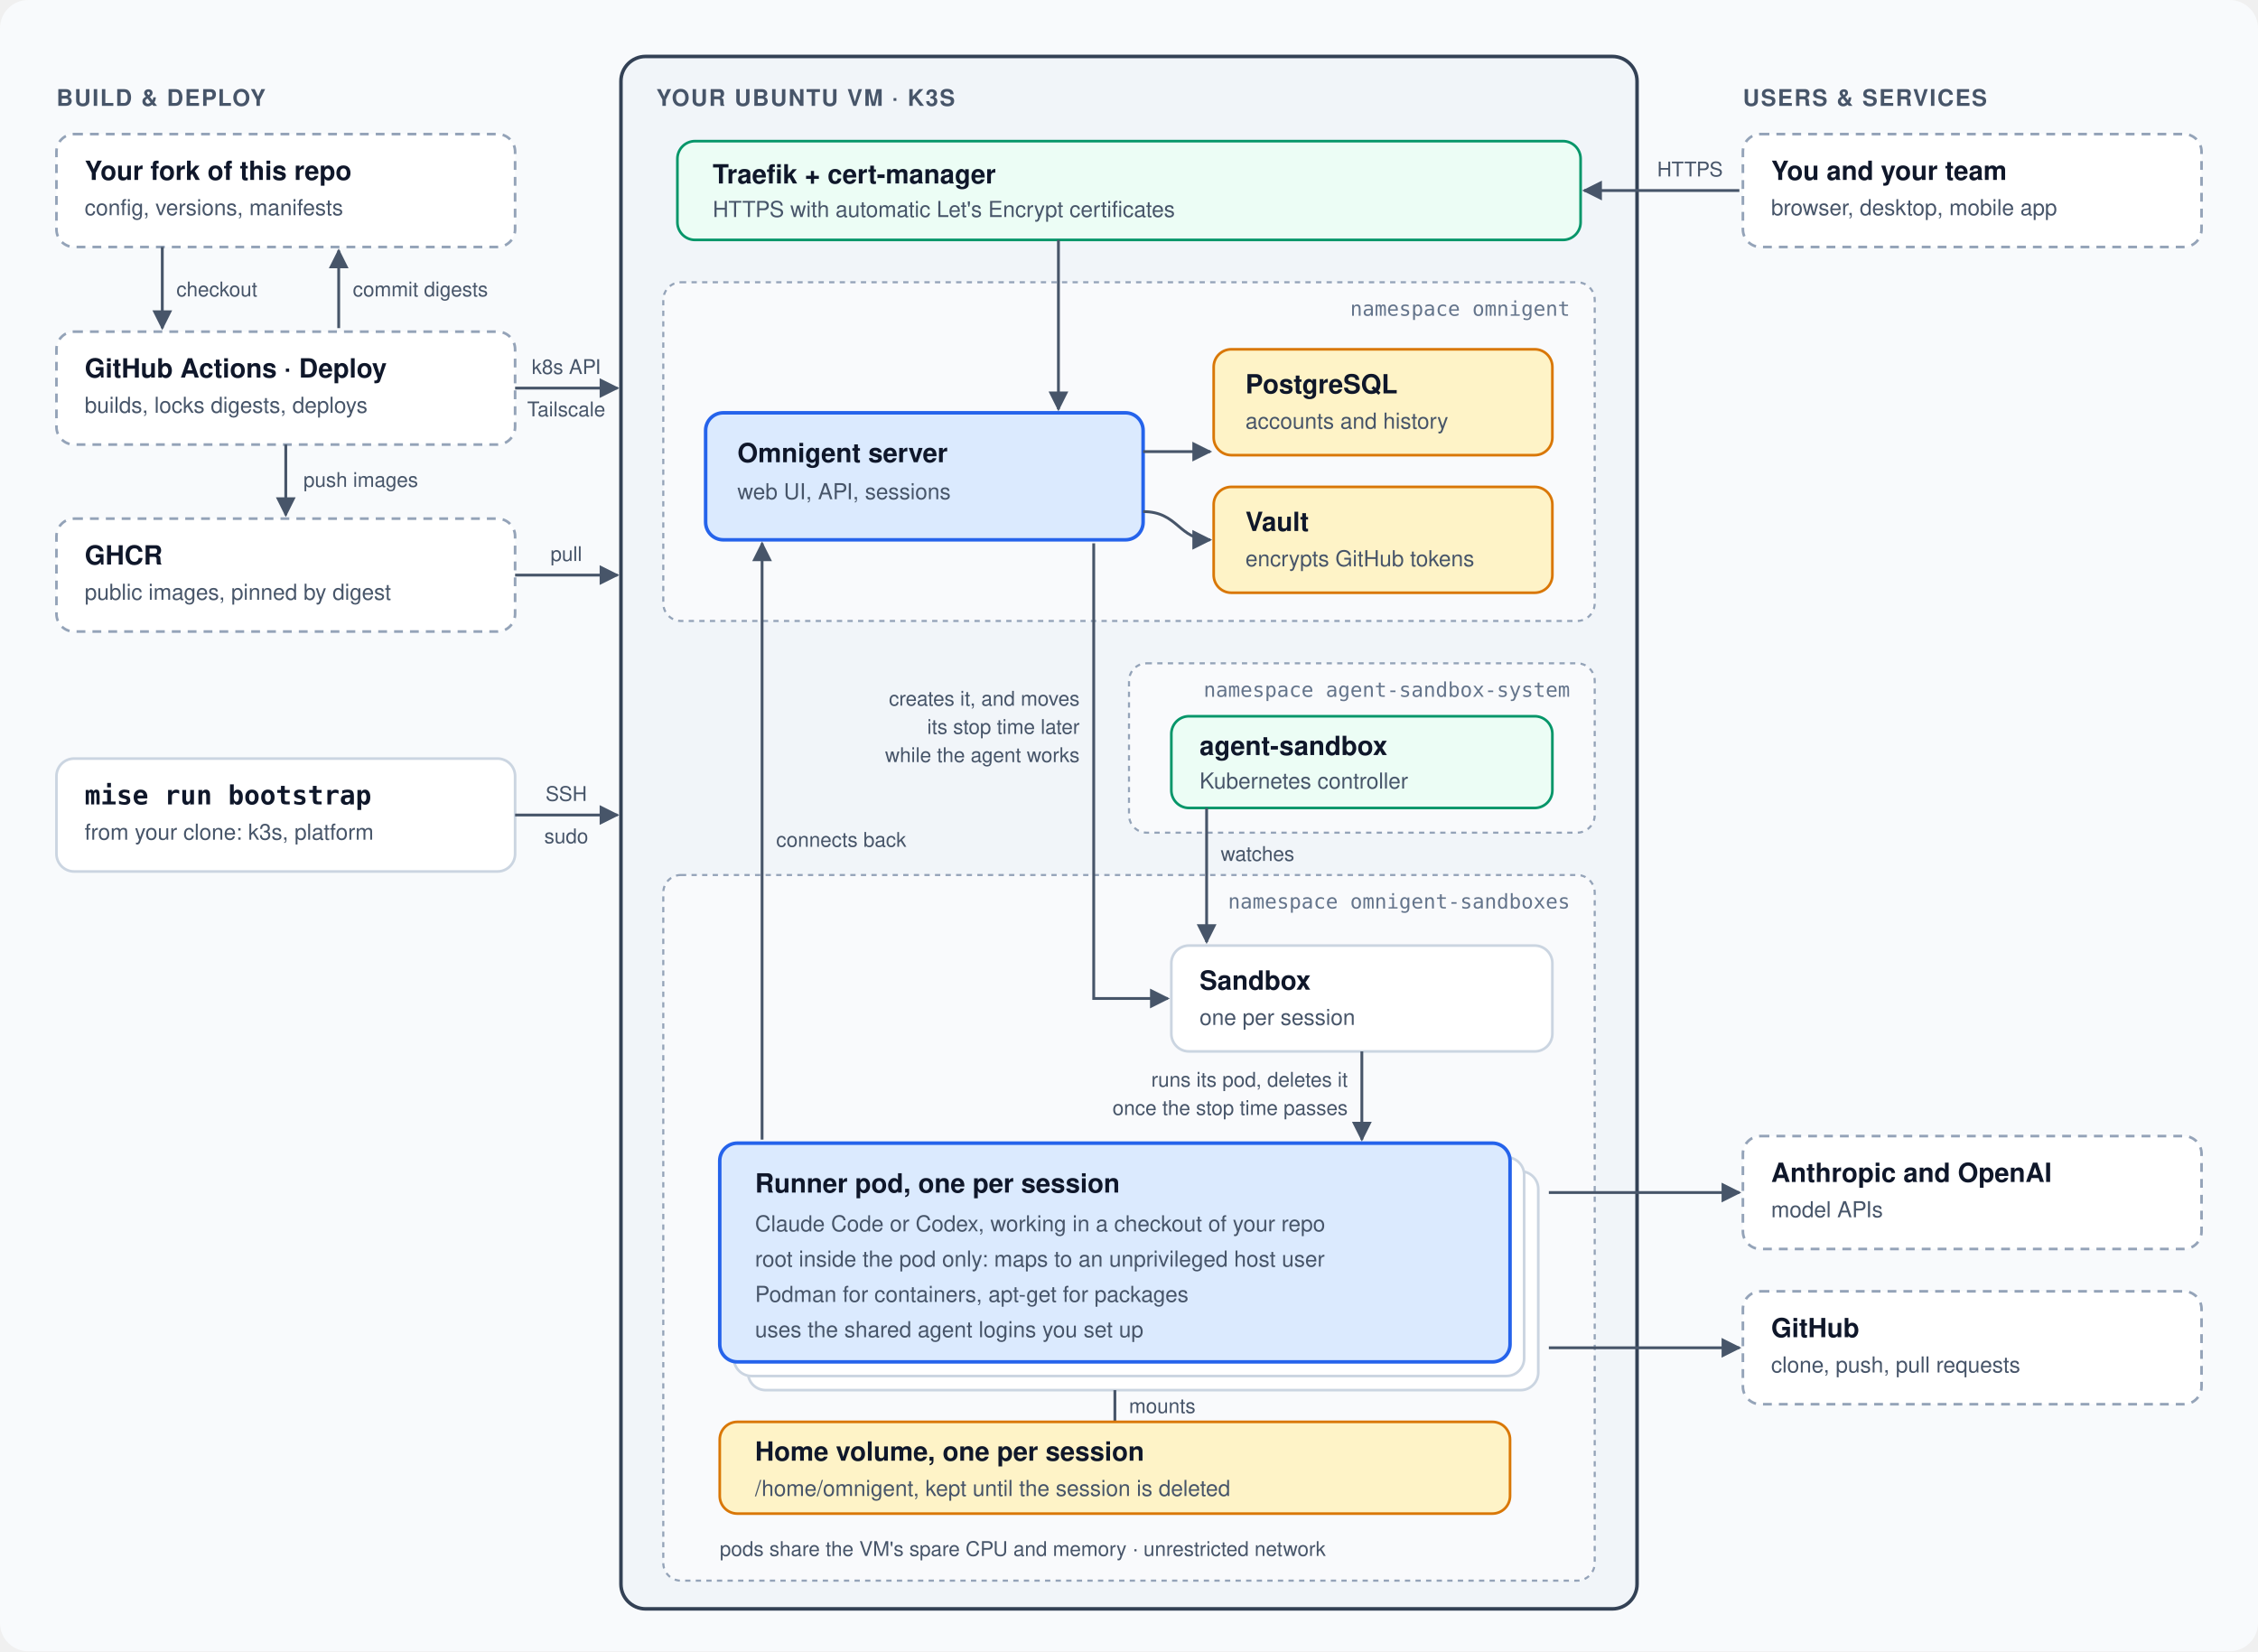
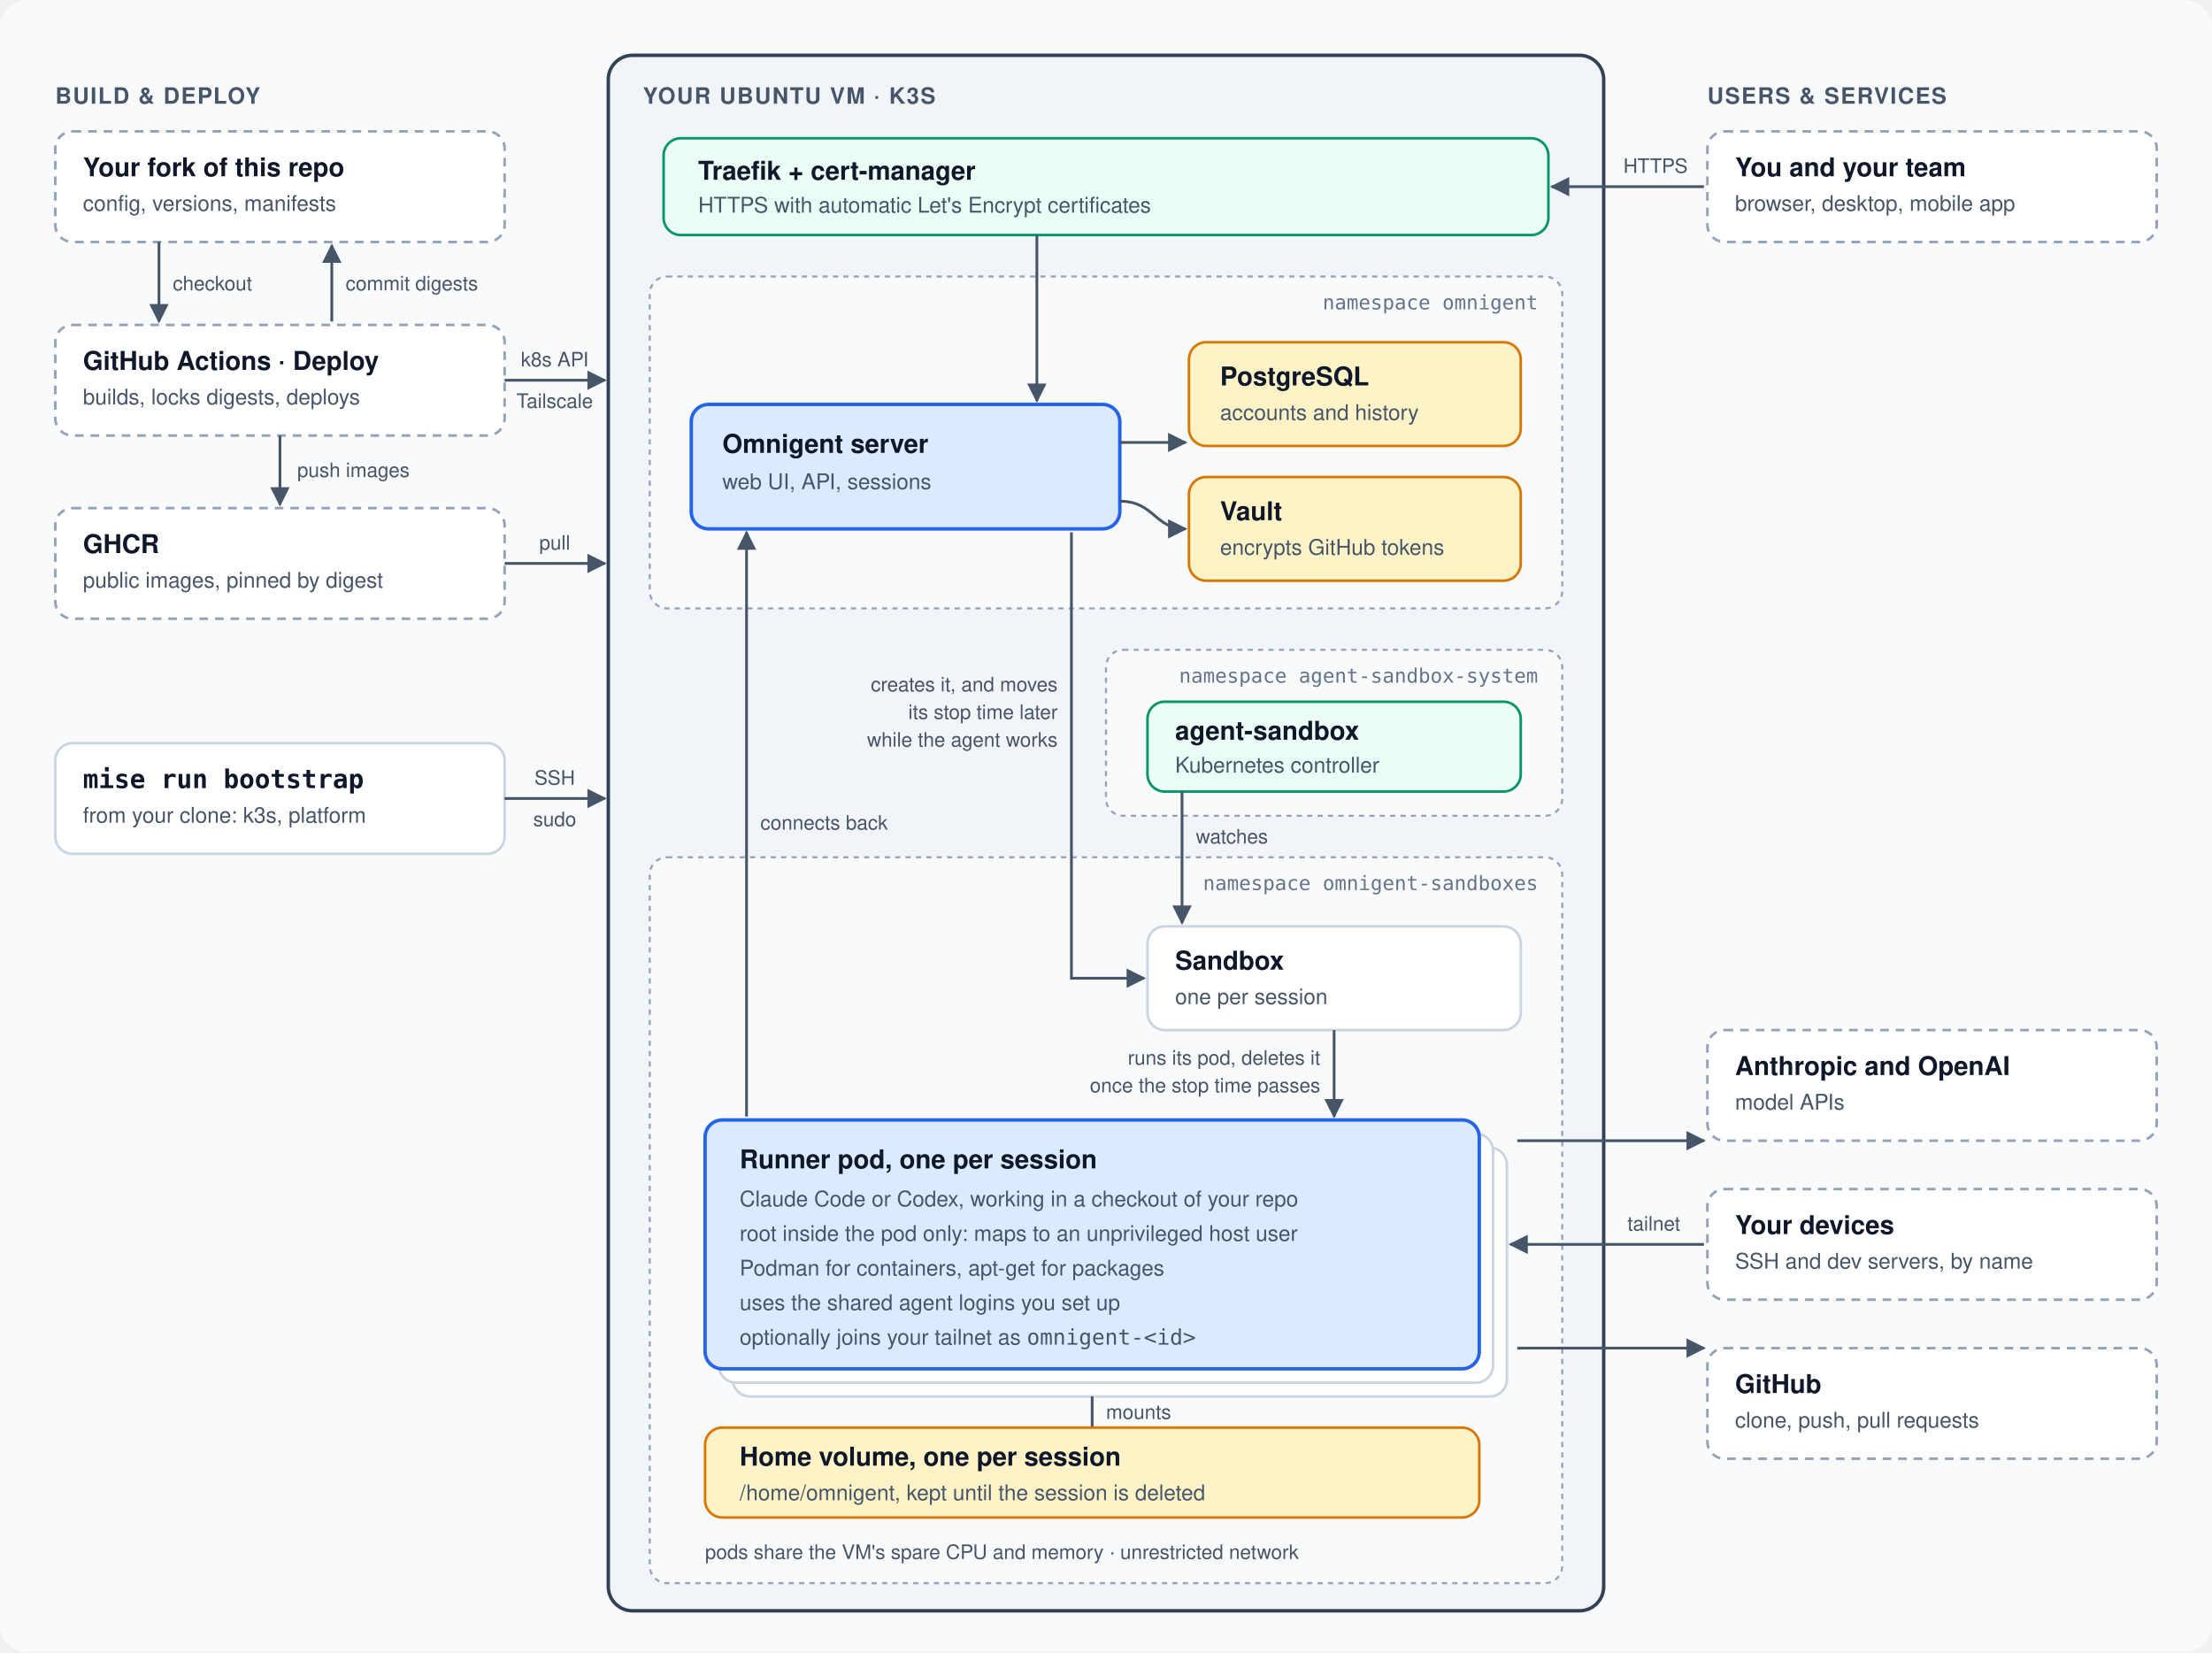
- <svg xmlns="http://www.w3.org/2000/svg" viewBox="0 40 1280 936" width="1280" height="936" role="img" aria-labelledby="t d">
+ <svg xmlns="http://www.w3.org/2000/svg" viewBox="0 40 1280 956" width="1280" height="956" role="img" aria-labelledby="t d">
  <style>
    .bg { fill: #f8fafc; }
    .card { fill: #ffffff; stroke: #cbd5e1; stroke-width: 1.5; }
    .ext { fill: #ffffff; stroke: #94a3b8; stroke-width: 1.5; stroke-dasharray: 5 4; }
    .vm { fill: #f1f5f9; stroke: #334155; stroke-width: 2; }
    .ns { fill: #ffffff; fill-opacity: .55; stroke: #94a3b8; stroke-width: 1.2; stroke-dasharray: 3 3; }
    .accent { fill: #dbeafe; stroke: #2563eb; stroke-width: 2; }
    .store { fill: #fef3c7; stroke: #d97706; stroke-width: 1.5; }
    .edge { fill: #ecfdf5; stroke: #059669; stroke-width: 1.5; }
    .line { fill: none; stroke: #475569; stroke-width: 1.6; }
    .head { fill: #475569; }
    text { font-family: -apple-system, BlinkMacSystemFont, "Segoe UI", Helvetica, Arial, sans-serif; fill: #0f172a; }
    .h { font-size: 13px; font-weight: 700; letter-spacing: .06em; fill: #475569; }
    .title { font-size: 15px; font-weight: 650; }
    .sub { font-size: 12.5px; fill: #475569; }
    .lbl { font-size: 11.5px; fill: #475569; }
    .nslbl { font-size: 11.5px; fill: #64748b; font-family: ui-monospace, SFMono-Regular, Menlo, monospace; }
    .mono { font-family: ui-monospace, SFMono-Regular, Menlo, monospace; }
    @media (prefers-color-scheme: dark) {
      .bg { fill: #0f172a; }
      .card, .ext { fill: #1e293b; stroke: #475569; }
      .vm { fill: #111c2e; stroke: #94a3b8; }
      .ns { fill: #1e293b; fill-opacity: .45; stroke: #475569; }
      .accent { fill: #1e3a8a; stroke: #60a5fa; }
      .store { fill: #422006; stroke: #f59e0b; }
      .edge { fill: #052e2b; stroke: #34d399; }
      .line { stroke: #94a3b8; }
      .head { fill: #94a3b8; }
      text { fill: #e2e8f0; }
      .h, .sub, .lbl { fill: #94a3b8; }
      .nslbl { fill: #94a3b8; }
    }
  </style>
  <defs>
    <marker id="a" viewBox="0 0 10 10" refX="9" refY="5" markerWidth="7" markerHeight="7" orient="auto-start-reverse">
      <path class="head" d="M0 0 L10 5 L0 10 z" />
    </marker>
  </defs>
-   <rect class="bg" y="40" width="1280" height="936" rx="16" />
+   <rect class="bg" y="40" width="1280" height="956" rx="16" />
  <text class="h" x="32" y="100">BUILD &amp; DEPLOY</text>
  <rect class="ext" x="32" y="116" width="260" height="64" rx="10" />
  <text class="title" x="48" y="142">Your fork of this repo</text>
  <text class="sub" x="48" y="162">config, versions, manifests</text>
  <rect class="ext" x="32" y="228" width="260" height="64" rx="10" />
  <text class="title" x="48" y="254">GitHub Actions · Deploy</text>
  <text class="sub" x="48" y="274">builds, locks digests, deploys</text>
  <rect class="ext" x="32" y="334" width="260" height="64" rx="10" />
  <text class="title" x="48" y="360">GHCR</text>
  <text class="sub" x="48" y="380">public images, pinned by digest</text>
  <rect class="card" x="32" y="470" width="260" height="64" rx="10" />
  <text class="title mono" x="48" y="496">mise run bootstrap</text>
  <text class="sub" x="48" y="516">from your clone: k3s, platform</text>
  <path class="line" d="M92 180 V226" marker-end="url(#a)" />
  <text class="lbl" x="100" y="208">checkout</text>
  <path class="line" d="M192 226 V182" marker-end="url(#a)" />
  <text class="lbl" x="200" y="208">commit digests</text>
  <path class="line" d="M162 292 V332" marker-end="url(#a)" />
  <text class="lbl" x="172" y="316">push images</text>
  <path class="line" d="M292 366 H350" marker-end="url(#a)" />
  <text class="lbl" x="321" y="358" text-anchor="middle">pull</text>
  <path class="line" d="M292 502 H350" marker-end="url(#a)" />
  <text class="lbl" x="321" y="494" text-anchor="middle">SSH</text>
  <text class="lbl" x="321" y="518" text-anchor="middle">sudo</text>
  <path class="line" d="M292 260 H350" marker-end="url(#a)" />
  <text class="lbl" x="321" y="252" text-anchor="middle">k8s API</text>
  <text class="lbl" x="321" y="276" text-anchor="middle">Tailscale</text>
-   <rect class="vm" x="352" y="72" width="576" height="880" rx="14" />
+   <rect class="vm" x="352" y="72" width="576" height="900" rx="14" />
  <text class="h" x="372" y="100">YOUR UBUNTU VM · K3S</text>
  <rect class="edge" x="384" y="120" width="512" height="56" rx="10" />
  <text class="title" x="404" y="144">Traefik + cert-manager</text>
  <text class="sub" x="404" y="163">HTTPS with automatic Let's Encrypt certificates</text>
  <rect class="ns" x="376" y="200" width="528" height="192" rx="10" />
  <text class="nslbl" x="890" y="219" text-anchor="end">namespace omnigent</text>
  <rect class="accent" x="400" y="274" width="248" height="72" rx="10" />
  <text class="title" x="418" y="302">Omnigent server</text>
  <text class="sub" x="418" y="323">web UI, API, sessions</text>
  <rect class="store" x="688" y="238" width="192" height="60" rx="10" />
  <text class="title" x="706" y="263">PostgreSQL</text>
  <text class="sub" x="706" y="283">accounts and history</text>
  <rect class="store" x="688" y="316" width="192" height="60" rx="10" />
  <text class="title" x="706" y="341">Vault</text>
  <text class="sub" x="706" y="361">encrypts GitHub tokens</text>
  <path class="line" d="M648 296 H686" marker-end="url(#a)" />
  <path class="line" d="M648 330 C668 330 668 346 686 346" marker-end="url(#a)" />
  <path class="line" d="M600 176 V272" marker-end="url(#a)" />
  <rect class="ns" x="640" y="416" width="264" height="96" rx="10" />
  <text class="nslbl" x="890" y="435" text-anchor="end">namespace agent-sandbox-system</text>
  <rect class="edge" x="664" y="446" width="216" height="52" rx="10" />
  <text class="title" x="680" y="468">agent-sandbox</text>
  <text class="sub" x="680" y="487">Kubernetes controller</text>
-   <rect class="ns" x="376" y="536" width="528" height="400" rx="10" />
+   <rect class="ns" x="376" y="536" width="528" height="420" rx="10" />
  <text class="nslbl" x="890" y="555" text-anchor="end">namespace omnigent-sandboxes</text>
  <rect class="card" x="664" y="576" width="216" height="60" rx="10" />
  <text class="title" x="680" y="601">Sandbox</text>
  <text class="sub" x="680" y="621">one per session</text>
  <path class="line" d="M620 348 V606 H662" marker-end="url(#a)" />
  <text class="lbl" x="612" y="440" text-anchor="end">creates it, and moves</text>
  <text class="lbl" x="612" y="456" text-anchor="end">its stop time later</text>
  <text class="lbl" x="612" y="472" text-anchor="end">while the agent works</text>
  <path class="line" d="M684 498 V574" marker-end="url(#a)" />
  <text class="lbl" x="692" y="528">watches</text>
  <path class="line" d="M772 636 V686" marker-end="url(#a)" />
  <text class="lbl" x="764" y="656" text-anchor="end">runs its pod, deletes it</text>
  <text class="lbl" x="764" y="672" text-anchor="end">once the stop time passes</text>
-   <rect class="card" x="424" y="704" width="448" height="124" rx="10" />
-   <rect class="card" x="416" y="696" width="448" height="124" rx="10" />
-   <rect class="accent" x="408" y="688" width="448" height="124" rx="10" />
+   <rect class="card" x="424" y="704" width="448" height="144" rx="10" />
+   <rect class="card" x="416" y="696" width="448" height="144" rx="10" />
+   <rect class="accent" x="408" y="688" width="448" height="144" rx="10" />
  <text class="title" x="428" y="716">Runner pod, one per session</text>
  <text class="sub" x="428" y="738">Claude Code or Codex, working in a checkout of your repo</text>
  <text class="sub" x="428" y="758">root inside the pod only: maps to an unprivileged host user</text>
  <text class="sub" x="428" y="778">Podman for containers, apt-get for packages</text>
  <text class="sub" x="428" y="798">uses the shared agent logins you set up</text>
+   <text class="sub" x="428" y="818">optionally joins your tailnet as <tspan class="mono">omnigent-&lt;id&gt;</tspan>
+   </text>
  <path class="line" d="M432 686 V348" marker-end="url(#a)" />
  <text class="lbl" x="440" y="520">connects back</text>
-   <path class="line" d="M632 828 V846" />
-   <text class="lbl" x="640" y="841">mounts</text>
-   <rect class="store" x="408" y="846" width="448" height="52" rx="10" />
-   <text class="title" x="428" y="868">Home volume, one per session</text>
-   <text class="sub" x="428" y="888">/home/omnigent, kept until the session is deleted</text>
-   <text class="lbl" x="408" y="922">pods share the VM's spare CPU and memory · unrestricted network</text>
+   <path class="line" d="M632 848 V866" />
+   <text class="lbl" x="640" y="861">mounts</text>
+   <rect class="store" x="408" y="866" width="448" height="52" rx="10" />
+   <text class="title" x="428" y="888">Home volume, one per session</text>
+   <text class="sub" x="428" y="908">/home/omnigent, kept until the session is deleted</text>
+   <text class="lbl" x="408" y="942">pods share the VM's spare CPU and memory · unrestricted network</text>
  <text class="h" x="988" y="100">USERS &amp; SERVICES</text>
  <rect class="ext" x="988" y="116" width="260" height="64" rx="10" />
  <text class="title" x="1004" y="142">You and your team</text>
  <text class="sub" x="1004" y="162">browser, desktop, mobile app</text>
  <path class="line" d="M986 148 H898" marker-end="url(#a)" />
  <text class="lbl" x="958" y="140" text-anchor="middle">HTTPS</text>
-   <rect class="ext" x="988" y="684" width="260" height="64" rx="10" />
-   <text class="title" x="1004" y="710">Anthropic and OpenAI</text>
-   <text class="sub" x="1004" y="730">model APIs</text>
-   <rect class="ext" x="988" y="772" width="260" height="64" rx="10" />
-   <text class="title" x="1004" y="798">GitHub</text>
-   <text class="sub" x="1004" y="818">clone, push, pull requests</text>
-   <path class="line" d="M878 716 H986" marker-end="url(#a)" />
-   <path class="line" d="M878 804 H986" marker-end="url(#a)" />
+   <rect class="ext" x="988" y="636" width="260" height="64" rx="10" />
+   <text class="title" x="1004" y="662">Anthropic and OpenAI</text>
+   <text class="sub" x="1004" y="682">model APIs</text>
+   <rect class="ext" x="988" y="728" width="260" height="64" rx="10" />
+   <text class="title" x="1004" y="754">Your devices</text>
+   <text class="sub" x="1004" y="774">SSH and dev servers, by name</text>
+   <rect class="ext" x="988" y="820" width="260" height="64" rx="10" />
+   <text class="title" x="1004" y="846">GitHub</text>
+   <text class="sub" x="1004" y="866">clone, push, pull requests</text>
+   <path class="line" d="M878 700 H986" marker-end="url(#a)" />
+   <path class="line" d="M986 760 H874" marker-end="url(#a)" />
+   <text class="lbl" x="957" y="752" text-anchor="middle">tailnet</text>
+   <path class="line" d="M878 820 H986" marker-end="url(#a)" />
</svg>
